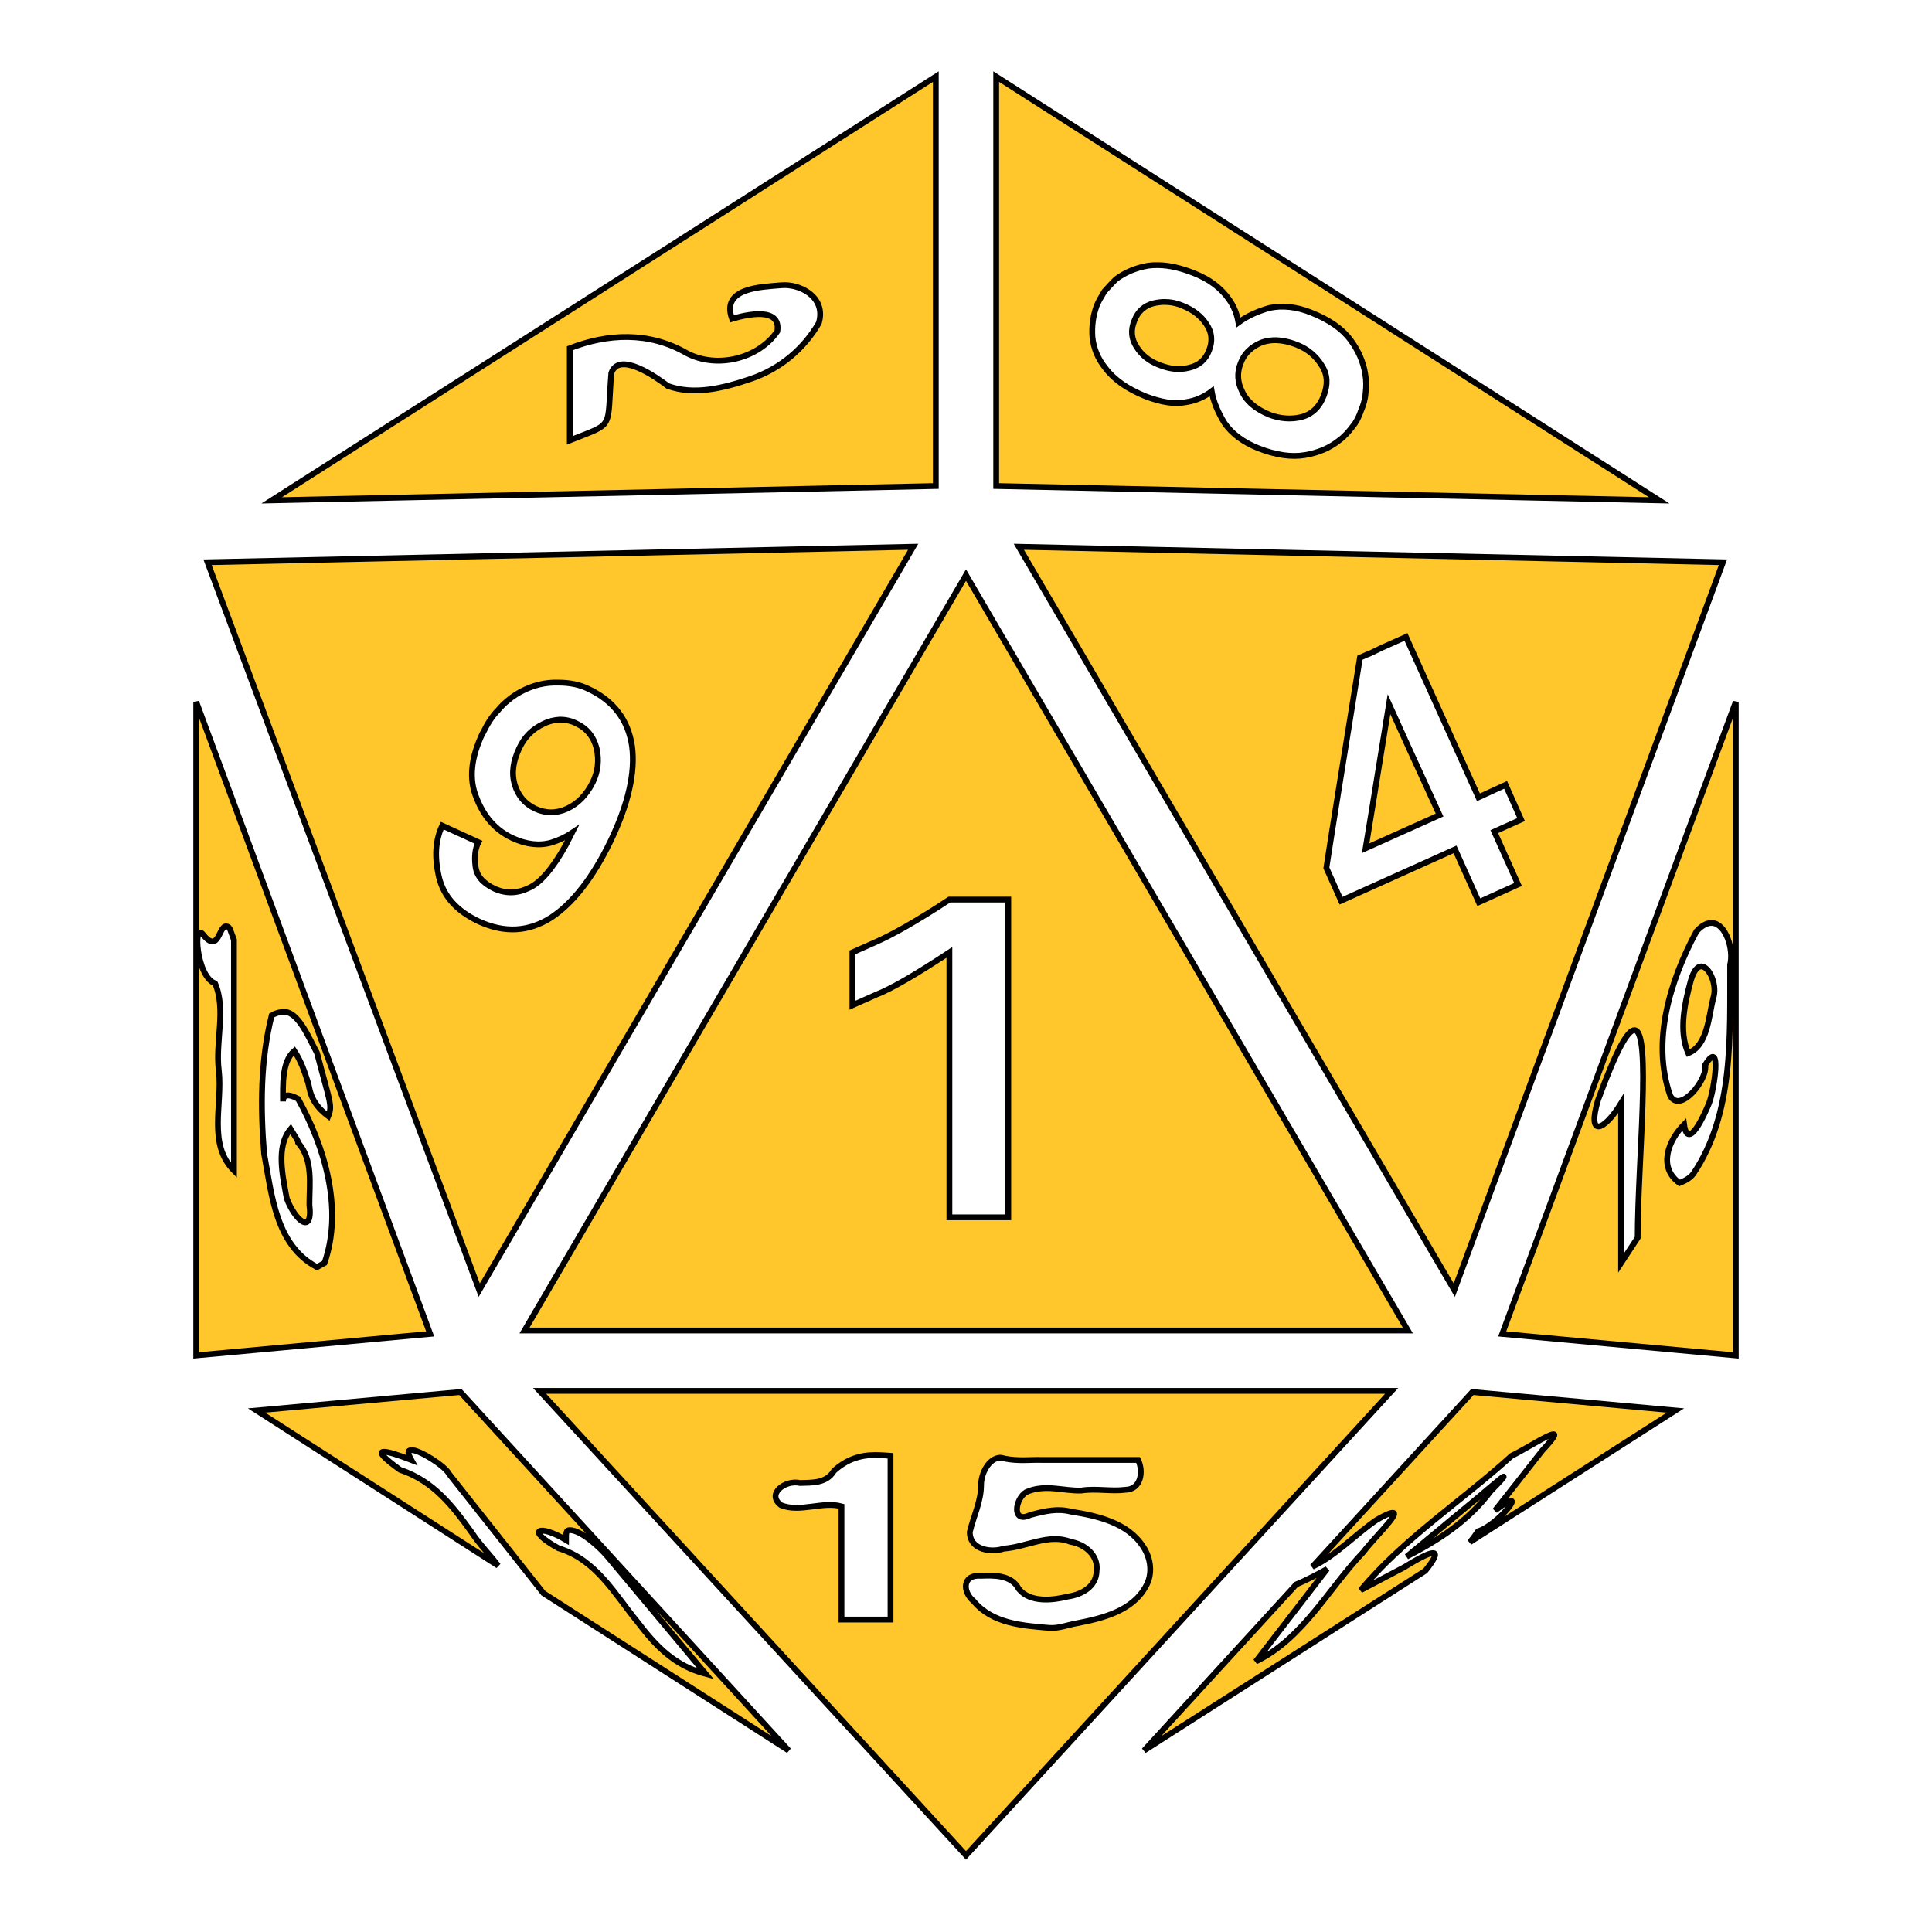
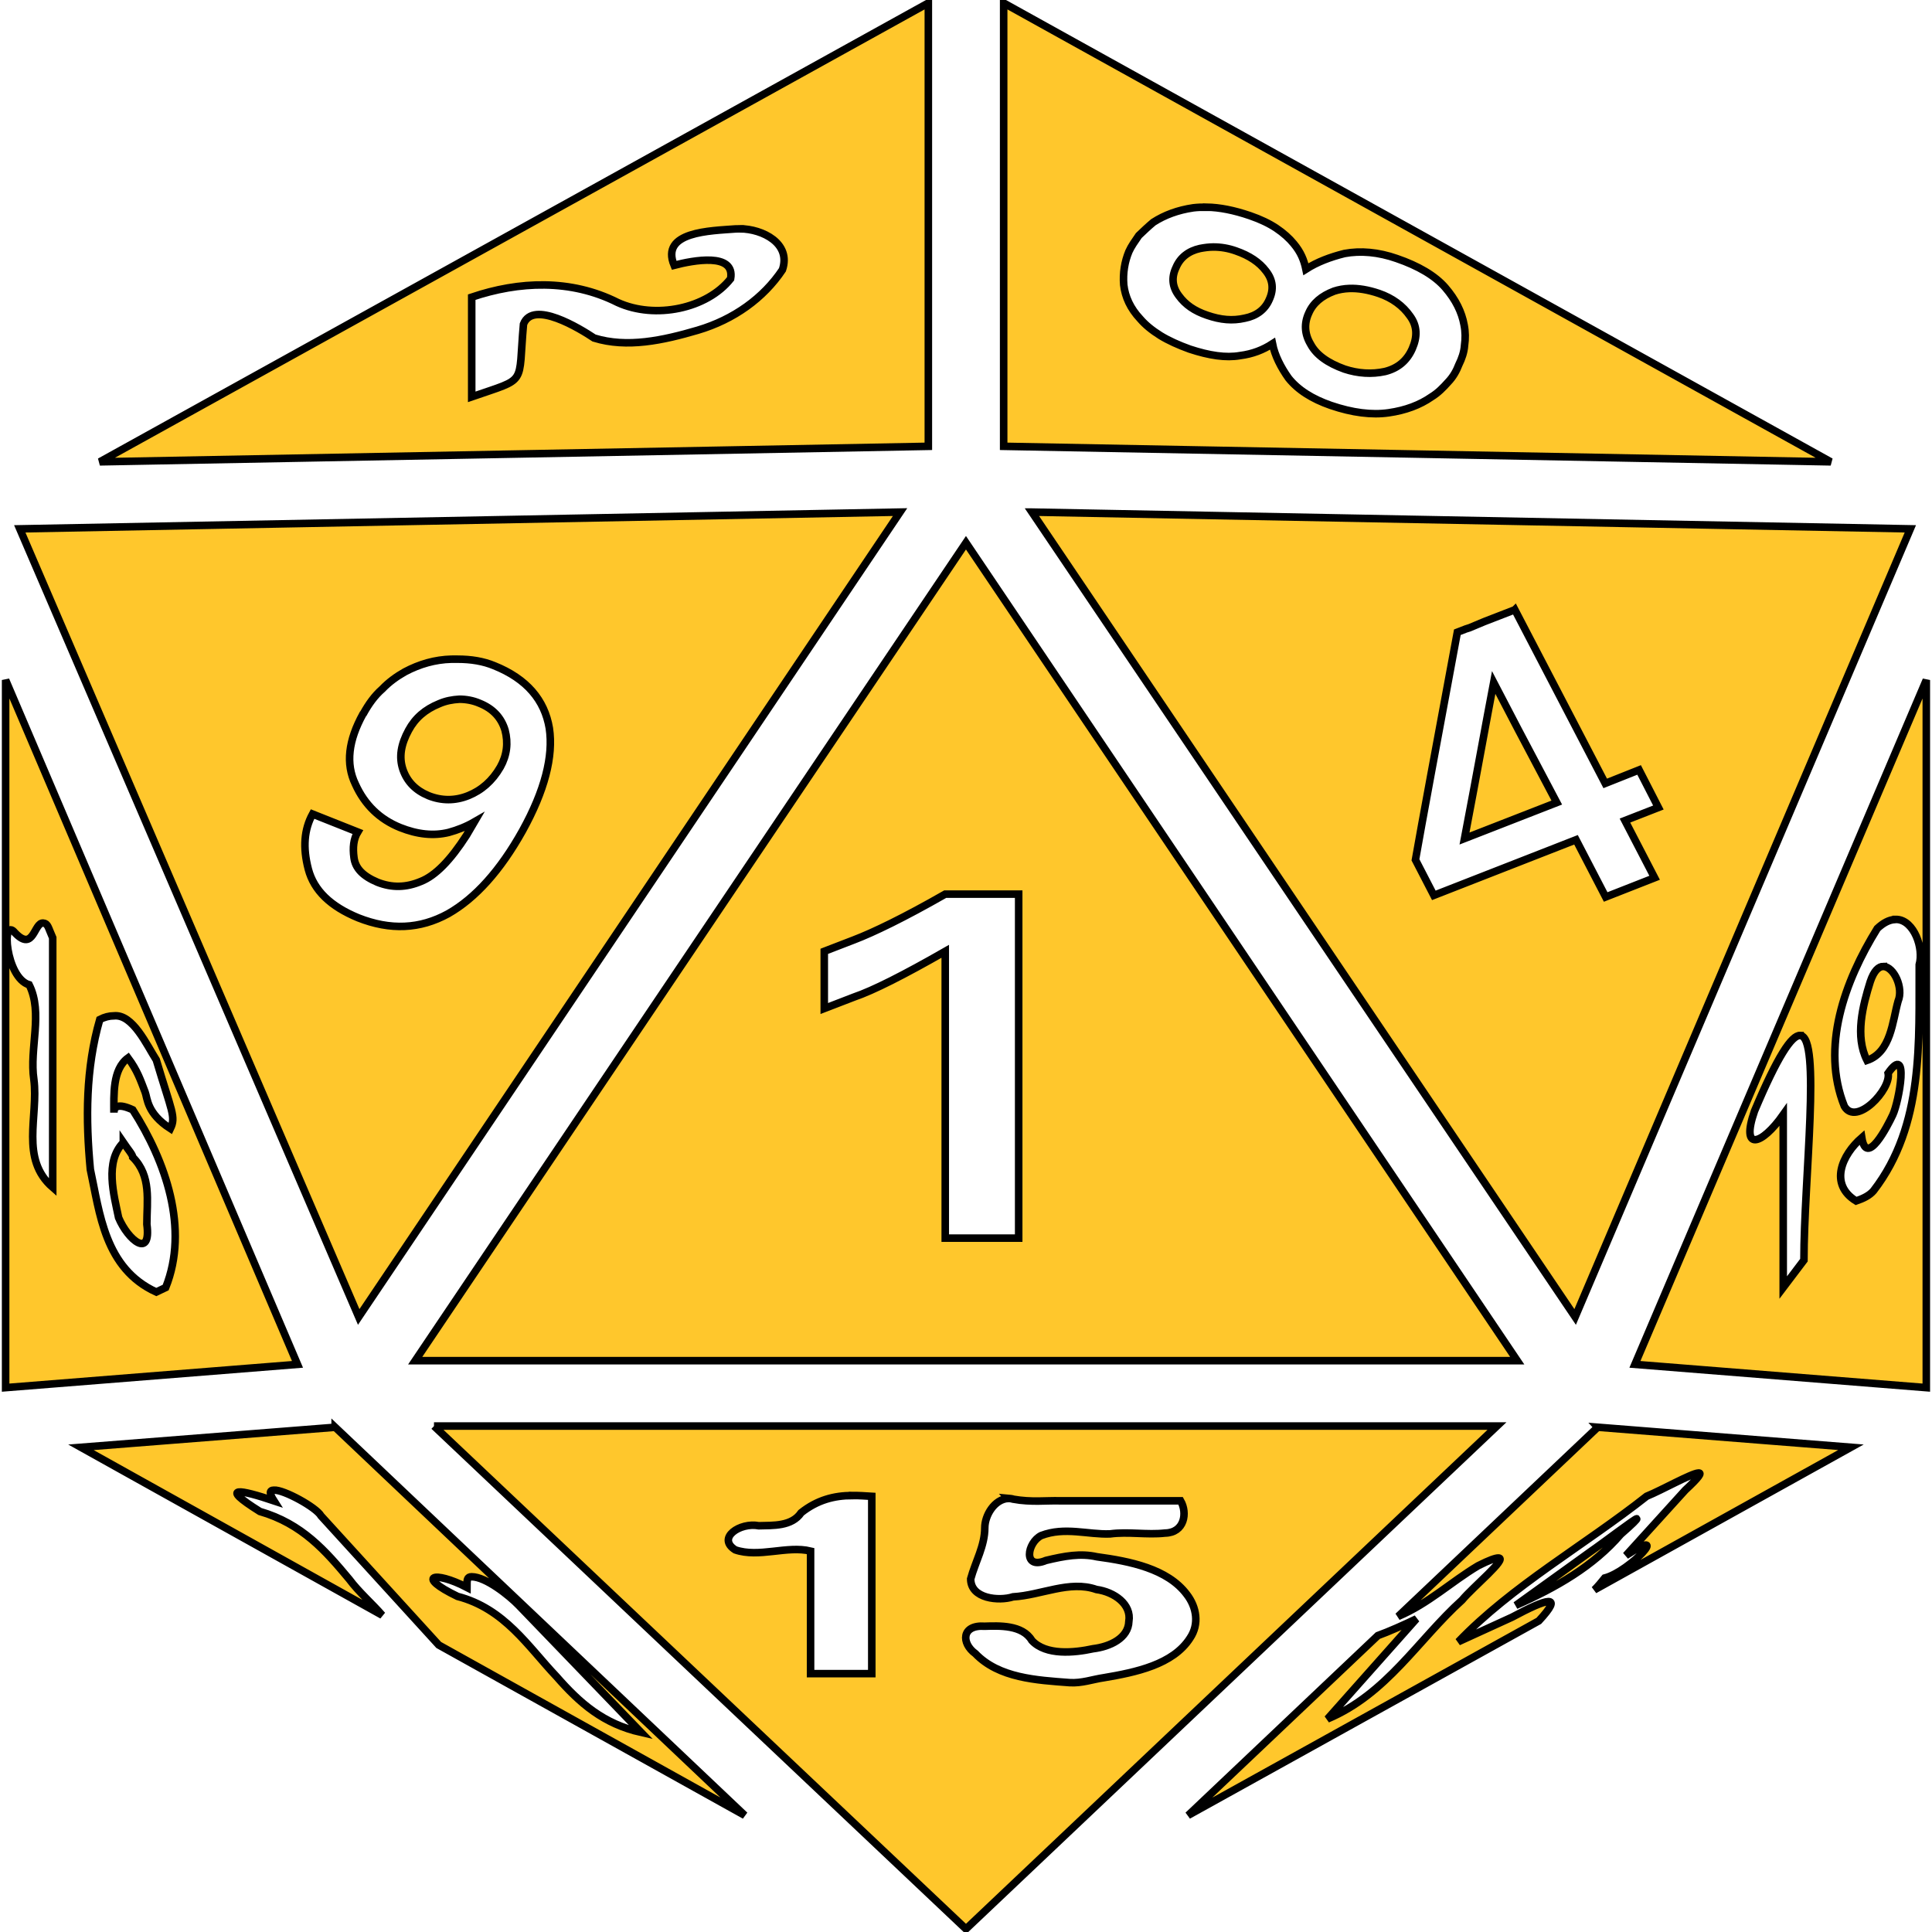
- <svg xmlns="http://www.w3.org/2000/svg" width="800px" height="800px" viewBox="0 0 512.00 512.00" fill="#000000" stroke="#000000" stroke-width="1.536">
-   <g id="SVGRepo_bgCarrier" stroke-width="0" />
-   <g id="SVGRepo_tracerCarrier" stroke-linecap="round" stroke-linejoin="round" />
-   <g id="SVGRepo_iconCarrier">
-     <path fill="#ffc72c" d="M248 20.3L72 132.6l176-3.8V20.3zm16 0v108.5l175.7 3.8L264 20.3zm43.1 49.97c2.8.06 5.8.75 9.2 2.08 2.3.91 4.1 1.91 5.6 3.07 1.5 1.15 2.8 2.5 3.7 3.79 1.5 2.06 2.2 4.04 2.6 6.25 2.4-1.77 5.2-2.98 8.2-3.84 3.4-.73 7.2-.35 11.1 1.23 4.6 1.82 8.1 4.19 10.3 7.11 2.2 2.93 3.5 5.97 4 9.13.3 1.71.3 3.41.1 5.01-.1 1.7-.6 3.3-1.2 4.7-.5 1.5-1.2 3-2.3 4.3-1 1.3-2.1 2.6-3.5 3.6-2.5 2-5.5 3.3-9.1 3.9-3.6.6-7.7 0-12.3-1.8-4-1.6-7-3.8-9-6.7-1.6-2.6-2.9-5.5-3.4-8.4-2 1.5-4.2 2.5-6.9 2.9-3 .6-6.5 0-10.7-1.6-2.4-1-4.5-2.1-6.2-3.3-1.8-1.3-3.2-2.61-4.3-4.08-2.1-2.58-3.2-5.37-3.5-8.35-.2-2.9.2-5.65 1.1-8.15.5-1.29 1.3-2.57 2.1-3.92 1-1.1 2-2.21 3.1-3.26 2.4-1.77 5.2-2.97 8.5-3.53.9-.12 1.8-.17 2.8-.14zM208 75.56c4.8.05 10.9 3.57 9 10.04-4 6.9-10.3 12.17-18 14.8-7.4 2.5-15 4.4-22 1.9-3-2.3-13-9.4-15-3.4-1.2 15.3 1 13-11 17.8V92.3c10-3.9 21-4.5 31 1.3 8 4.2 19 1.5 24-5.8 1-6.5-8-4.5-12-3.3-3-8.3 7.8-8.43 13-8.9.3-.03.6-.04 1-.04zm100.5 4.46c-.9.01-1.8.14-2.8.36-2.4.61-4.2 2.17-5.1 4.67-1 2.42-.8 4.74.6 6.88 1.4 2.22 3.3 3.73 6 4.78 2.9 1.15 5.4 1.41 8 .73 2.5-.56 4.3-2.12 5.2-4.54 1-2.5.8-4.82-.7-7.01-1.4-2.14-3.5-3.77-6.4-4.92-1.6-.66-3.2-.96-4.8-.95zm28.9 10.15c-1.1.05-2.2.27-3.2.65-2.7 1.17-4.5 2.96-5.4 5.39-1 2.5-.9 5.09.4 7.59 1.2 2.6 3.6 4.6 7.2 6.1 2.9 1.1 5.8 1.3 8.6.6 2.8-.8 4.7-2.7 5.8-5.6 1.1-2.9 1.1-5.53-.5-8.01-1.5-2.47-3.7-4.37-6.6-5.51-2.3-.9-4.4-1.29-6.3-1.21zM242 144.9L55 149l72 192.9 115-197zm28 0l115.4 197L456.6 149 270 144.9zm-14 7.5L139 352.6h234.1L256 152.4zm116.6 16.4l19.2 42.5 7.2-3.3 4.1 9.2-7.1 3.2 6.3 14-10.4 4.7-6.3-14-30.2 13.6-3.9-8.7c1.4-9.2 4.4-27.8 8.9-55.7l1.8-.8.8-.3 3.1-1.5 6.5-2.9zm-225.9 12.1h1.3c2.9 0 5.5.5 7.8 1.6 6.9 3.2 10.7 8.4 11.7 15.3.9 6.9-1 15.3-5.7 25.1-4.7 9.7-10 16.5-15.8 20.3-6 3.8-12.3 4.1-19.1 1-5.9-2.8-9.4-6.7-10.6-11.9-1.2-5.3-.9-9.7.9-13.5l9.6 4.4c-.9 1.7-1.1 3.8-.8 6.3.3 2.6 1.9 4.5 5 6 3.1 1.4 6.1 1.3 9.2-.2 3.1-1.4 6.3-5.2 9.7-11.3.5-1 1.1-2.1 1.7-3.3-1.8 1.2-3.6 2-5.5 2.6-3.2.9-6.6.5-10.3-1.2-4.3-2-7.5-5.5-9.5-10.6-2.1-5-1.5-10.7 1.6-17.2l.1-.1c1.1-2.3 2.4-4.4 4-6 1.4-1.7 3.1-3.1 4.8-4.2 3.1-1.9 6.4-3 9.9-3.1zM52 186v173.2l62-5.7L52 186zm408 0l-61.9 167.5 61.9 5.7V186zm-91.9.6c-1.6 9.7-3.6 22.5-6.2 38.2l19.6-8.8-8.2-17.9-5.2-11.5zm-219.7 4.1c-1.5.1-2.9.4-4.3 1.1-3 1.4-5.1 3.5-6.5 6.5-1.6 3.4-2.1 6.5-1.2 9.6.9 3 2.7 5.1 5.4 6.4 2.8 1.3 5.7 1.3 8.5 0s5.1-3.6 6.8-7c1.4-2.9 1.7-5.9 1-9-.8-3.1-2.6-5.3-5.4-6.6-1.4-.7-2.9-1-4.3-1zm103.2 47.7h15.6v84.2h-15.6v-70.2c-8.8 5.8-15.3 9.6-19.4 11.2l-6.3 2.8v-14l6.3-2.8c4.1-1.8 10.6-5.4 19.4-11.2zm201.7 6.2h.5c3.6.3 5.7 7 4.7 11.1-.1 18.6 1.1 39.2-9.7 55.3-.9 1.2-2.2 1.9-3.7 2.5-5.8-4.1-3-11.3 1.2-15.5 1 7.3 5.5-2.9 6.6-5.6 1.3-3.2 3.6-17.7-1-10.2.7 4-6.8 13.1-9.3 8.1-5-14.4 0-30.5 7-43.5 1.3-1.4 2.5-2.1 3.7-2.2zm-393.3.9c1 .1 1 1 2 3.6v61.1c-7-7-3-17.4-4-26.4-1-7.6 2-16.3-1-23.2-5-1.7-6-17-3-12.7 4 4.8 4-2.7 6-2.4zm390.9 10.6c-1 0-2 1-2.8 3.7-1.6 5.9-3.3 13.4-.7 19.3 5.1-2 5.4-9.6 6.6-14.5 1.2-3.3-.9-8.4-3.1-8.5zM75 268.2c4-.5 7 7.2 9 10.8 3.28 12.7 4.21 13.9 3 16.8-5-3.7-4.87-7.4-5.36-8.9-1-3-1.64-5.3-3.64-8.4-3.34 2.8-3 9.1-3 13.4 0-1.6 1-2.3 4-.7 7 12.6 12 29.1 7 43.5l-2 1.1c-11-5.8-12-19.4-14-30-1-12.3-1-24.7 2-36.7 1-.6 2-.9 3-.9zm358.2 4.8c4.5.3.8 35.2.8 55l-4.4 6.7v-42.3c-4.6 7.5-9.1 9.1-6.1-.9 4.9-13.4 7.9-18.6 9.7-18.5zM77 299.2c-4 4.7-2 12.8-1 18.4 2 5.5 7 10.2 6 1.6 0-5.7 1-11.8-3-16.4 0-.6-1-1.9-2-3.6zm66 69.4l113 123.1 112.8-123.1H143zm-21 .3l-54 4.9 64 41.1c-2-2.7-5-5.7-7-8.8-5-6.9-10-13.6-19-16.6-9-6.5-4-5.3 3-2.6-1-1.8-1-2.6 0-2.6 2-.2 9 4.2 10 6.3l25 31.6 65 41.7-87-95zm268.2 0l-42.4 46.3c6.4-3.1 11.3-8.5 17-12.4 2.4-1.4 3.7-1.9 4.3-1.9 2.1 0-5.4 7.1-7.7 10.3-9.4 9.8-16 23-28.6 29.1l18.9-24.5c-2.3 1.3-6 3.2-8.2 4.1l-40.3 44 74.5-47.6c5.4-6.7 1.9-5.6-5.7-.9l-11.4 6c11.4-13.7 26.8-23.6 40-35.6 3.2-1.5 9.5-5.6 11-5.7.8-.1.2 1-2.8 4.2l-12.6 16c10-7.6.9 3.9-4.5 5.5-.7 1-1.4 2-2.2 2.9l54.5-34.9-53.8-4.9zm-158.3 16.7c1.4 0 2.7.1 4.1.2v43.4h-13v-30c-5-1.4-11 1.7-16-.3-4-2.9 1-6.8 5-5.9 3-.1 7 .2 9-3.2 3.4-3.1 7-4.2 10.9-4.2zm33.1.7s1 .1 1 .2c4 .8 7 .3 10 .4h25.6c1.5 3 .8 7.8-3.3 7.9-3.9.5-7.8-.4-11.7.2-4.7.2-9.6-1.8-14.6.4-3 1.7-4 8.5 1 6.1 4-1.1 7.3-1.8 10.8-.9 7 1.1 15 2.9 19.1 9.2 2.1 3.1 2.7 7.3.7 10.7-3.6 6.5-11.6 8.4-18.3 9.7-2.4.4-4.7 1.4-7.3 1.2-7-.6-15-1.1-20-7.1-3-2.5-3-7.1 2-6.7 3-.1 8-.4 10 3.5 3 3.7 9 3 13 2 3.6-.5 7.5-2.6 7.6-6.7.6-4.2-3.1-7.2-6.9-7.8-5.7-2.3-11.7 1.4-17.7 1.8-3 1.1-9 .5-9-4.4 1-4.2 3-8.1 3-12.5 0-3 2-7 5-7.2zm133.5 5c-.2-.2-7 5.8-9.9 8.1l-15.8 13.1c8.6-4.4 16.5-9.6 22.3-17.4 2.6-2.6 3.5-3.7 3.4-3.8zM151 405.5c3 0 8 4.6 10 7l26 31.1c-8-2.1-13-7.1-18-13.7-6-7.3-11-16.6-21-19.6-9-5-5-6.4 2-2.2 0-1.9 0-2.6 1-2.6z" />
+ <svg xmlns="http://www.w3.org/2000/svg" width="512" height="512" stroke-width="1.536">
+   <g class="layer">
+     <g id="SVGRepo_bgCarrier" stroke-width="0" />
+     <g id="SVGRepo_tracerCarrier" stroke-linecap="round" stroke-linejoin="round" />
+     <g id="SVGRepo_iconCarrier" transform="matrix(1 0 0 1 0 0)">
+       <path d="m246.02,0.8l-219.57,121.59l219.57,-4.11l0,-117.48zm19.96,0l0,117.48l219.19,4.11l-219.19,-121.59zm53.77,54.1c3.49,0.06 7.24,0.81 11.48,2.25c2.87,0.99 5.11,2.07 6.99,3.32c1.87,1.25 3.49,2.71 4.62,4.1c1.87,2.23 2.74,4.37 3.24,6.77c2.99,-1.92 6.49,-3.23 10.23,-4.16c4.24,-0.79 8.98,-0.38 13.85,1.33c5.74,1.97 10.11,4.54 12.85,7.7c2.74,3.17 4.37,6.46 4.99,9.89c0.37,1.85 0.37,3.69 0.12,5.42c-0.12,1.84 -0.75,3.57 -1.5,5.09c-0.62,1.62 -1.5,3.25 -2.87,4.66c-1.25,1.41 -2.62,2.82 -4.37,3.9c-3.12,2.17 -6.86,3.57 -11.35,4.22c-4.49,0.65 -9.61,0 -15.34,-1.95c-4.99,-1.73 -8.73,-4.11 -11.23,-7.25c-2,-2.82 -3.62,-5.96 -4.24,-9.09c-2.5,1.62 -5.24,2.71 -8.61,3.14c-3.74,0.65 -8.11,0 -13.35,-1.73c-2.99,-1.08 -5.61,-2.27 -7.73,-3.57c-2.25,-1.41 -3.99,-2.83 -5.36,-4.42c-2.62,-2.79 -3.99,-5.81 -4.37,-9.04c-0.25,-3.14 0.25,-6.12 1.37,-8.82c0.62,-1.4 1.62,-2.78 2.62,-4.24c1.25,-1.19 2.5,-2.39 3.87,-3.53c2.99,-1.92 6.49,-3.22 10.6,-3.82c1.12,-0.13 2.25,-0.18 3.49,-0.15zm-123.63,5.73c5.99,0.05 13.6,3.87 11.23,10.87c-4.99,7.47 -12.85,13.18 -22.46,16.02c-9.23,2.71 -18.71,4.76 -27.45,2.06c-3.74,-2.49 -16.22,-10.18 -18.71,-3.68c-1.5,16.57 1.25,14.08 -13.72,19.27l0,-26.42c12.48,-4.22 26.2,-4.87 38.67,1.41c9.98,4.55 23.7,1.62 29.94,-6.28c1.25,-7.04 -9.98,-4.87 -14.97,-3.57c-3.74,-8.99 9.73,-9.13 16.22,-9.64c0.37,-0.03 0.75,-0.04 1.25,-0.04zm125.38,4.83c-1.12,0.01 -2.25,0.15 -3.49,0.39c-2.99,0.66 -5.24,2.35 -6.36,5.06c-1.25,2.62 -1,5.13 0.75,7.45c1.75,2.4 4.12,4.04 7.49,5.18c3.62,1.25 6.74,1.53 9.98,0.79c3.12,-0.61 5.36,-2.3 6.49,-4.92c1.25,-2.71 1,-5.22 -0.87,-7.59c-1.75,-2.32 -4.37,-4.08 -7.98,-5.33c-2,-0.71 -3.99,-1.04 -5.99,-1.03zm36.05,10.99c-1.37,0.05 -2.74,0.29 -3.99,0.7c-3.37,1.27 -5.61,3.2 -6.74,5.84c-1.25,2.71 -1.12,5.51 0.5,8.22c1.5,2.82 4.49,4.98 8.98,6.6c3.62,1.19 7.24,1.41 10.73,0.65c3.49,-0.87 5.86,-2.92 7.24,-6.06c1.37,-3.14 1.37,-5.99 -0.62,-8.67c-1.87,-2.67 -4.62,-4.73 -8.23,-5.97c-2.87,-0.97 -5.49,-1.4 -7.86,-1.31zm-119.02,59.26l-233.29,4.44l89.82,208.86l143.47,-213.3zm34.93,0l143.97,213.3l88.83,-208.86l-232.79,-4.44zm-17.47,8.12l-145.96,216.76l292.05,0l-146.09,-216.76zm145.46,17.76l23.95,46.02l8.98,-3.57l5.11,9.96l-8.86,3.46l7.86,15.16l-12.97,5.09l-7.86,-15.16l-37.68,14.73l-4.87,-9.42c1.75,-9.96 5.49,-30.1 11.1,-60.31l2.25,-0.87l1,-0.32l3.87,-1.62l8.11,-3.14zm-281.82,13.1l1.62,0c3.62,0 6.86,0.54 9.73,1.73c8.61,3.46 13.35,9.09 14.6,16.57c1.12,7.47 -1.25,16.57 -7.11,27.18c-5.86,10.5 -12.48,17.87 -19.71,21.98c-7.49,4.11 -15.34,4.44 -23.83,1.08c-7.36,-3.03 -11.73,-7.25 -13.22,-12.88c-1.5,-5.74 -1.12,-10.5 1.12,-14.62l11.98,4.76c-1.12,1.84 -1.37,4.11 -1,6.82c0.37,2.82 2.37,4.87 6.24,6.5c3.87,1.52 7.61,1.41 11.48,-0.22c3.87,-1.52 7.86,-5.63 12.1,-12.23c0.62,-1.08 1.37,-2.27 2.12,-3.57c-2.25,1.3 -4.49,2.17 -6.86,2.82c-3.99,0.97 -8.23,0.54 -12.85,-1.3c-5.36,-2.17 -9.36,-5.96 -11.85,-11.48c-2.62,-5.41 -1.87,-11.59 2,-18.62l0.12,-0.11c1.37,-2.49 2.99,-4.76 4.99,-6.5c1.75,-1.84 3.87,-3.36 5.99,-4.55c3.87,-2.06 7.98,-3.25 12.35,-3.36zm-118.14,5.52l0,187.53l77.35,-6.17l-77.35,-181.36zm509,0l-77.22,181.36l77.22,6.17l0,-187.53zm-114.65,0.65c-2,10.5 -4.49,24.36 -7.73,41.36l24.45,-9.53l-10.23,-19.38l-6.49,-12.45zm-274.09,4.44c-1.87,0.11 -3.62,0.43 -5.36,1.19c-3.74,1.52 -6.36,3.79 -8.11,7.04c-2,3.68 -2.62,7.04 -1.5,10.39c1.12,3.25 3.37,5.52 6.74,6.93c3.49,1.41 7.11,1.41 10.6,0s6.36,-3.9 8.48,-7.58c1.75,-3.14 2.12,-6.39 1.25,-9.74c-1,-3.36 -3.24,-5.74 -6.74,-7.15c-1.75,-0.76 -3.62,-1.08 -5.36,-1.08zm128.75,51.65l19.46,0l0,91.17l-19.46,0l0,-76.01c-10.98,6.28 -19.09,10.39 -24.2,12.13l-7.86,3.03l0,-15.16l7.86,-3.03c5.11,-1.95 13.22,-5.85 24.2,-12.13zm251.63,6.71l0.62,0c4.49,0.32 7.11,7.58 5.86,12.02c-0.12,20.14 1.37,42.44 -12.1,59.88c-1.12,1.3 -2.74,2.06 -4.62,2.71c-7.24,-4.44 -3.74,-12.23 1.5,-16.78c1.25,7.9 6.86,-3.14 8.23,-6.06c1.62,-3.46 4.49,-19.16 -1.25,-11.04c0.87,4.33 -8.48,14.18 -11.6,8.77c-6.24,-15.59 0,-33.02 8.73,-47.1c1.62,-1.52 3.12,-2.27 4.62,-2.38zm-490.66,0.97c1.25,0.11 1.25,1.08 2.5,3.9l0,66.15c-8.73,-7.58 -3.74,-18.84 -4.99,-28.58c-1.25,-8.23 2.5,-17.65 -1.25,-25.12c-6.24,-1.84 -7.49,-18.41 -3.74,-13.75c4.99,5.2 4.99,-2.92 7.49,-2.6zm487.67,11.48c-1.25,0 -2.5,1.08 -3.49,4.01c-2,6.39 -4.12,14.51 -0.87,20.9c6.36,-2.17 6.74,-10.39 8.23,-15.7c1.5,-3.57 -1.12,-9.09 -3.87,-9.2zm-468.95,13.1c4.99,-0.54 8.73,7.8 11.23,11.69c4.09,13.75 5.25,15.05 3.74,18.19c-6.24,-4.01 -6.08,-8.01 -6.69,-9.64c-1.25,-3.25 -2.05,-5.74 -4.54,-9.09c-4.17,3.03 -3.74,9.85 -3.74,14.51c0,-1.73 1.25,-2.49 4.99,-0.76c8.73,13.64 14.97,31.51 8.73,47.1l-2.5,1.19c-13.72,-6.28 -14.97,-21.01 -17.47,-32.48c-1.25,-13.32 -1.25,-26.74 2.5,-39.74c1.25,-0.65 2.5,-0.97 3.74,-0.97zm446.87,5.2c5.61,0.32 1,38.11 1,59.55l-5.49,7.25l0,-45.8c-5.74,8.12 -11.35,9.85 -7.61,-0.97c6.11,-14.51 9.86,-20.14 12.1,-20.03zm-444.38,28.37c-4.99,5.09 -2.5,13.86 -1.25,19.92c2.5,5.96 8.73,11.04 7.49,1.73c0,-6.17 1.25,-12.78 -3.74,-17.76c0,-0.65 -1.25,-2.06 -2.5,-3.9zm82.34,75.14l140.97,133.28l140.72,-133.28l-281.7,0zm-26.2,0.32l-67.37,5.31l79.84,44.5c-2.5,-2.92 -6.24,-6.17 -8.73,-9.53c-6.24,-7.47 -12.48,-14.73 -23.7,-17.97c-11.23,-7.04 -4.99,-5.74 3.74,-2.82c-1.25,-1.95 -1.25,-2.82 0,-2.82c2.5,-0.22 11.23,4.55 12.48,6.82l31.19,34.21l81.09,45.15l-108.54,-102.86zm334.59,0l-52.9,50.13c7.98,-3.36 14.1,-9.2 21.21,-13.43c2.99,-1.52 4.62,-2.06 5.36,-2.06c2.62,0 -6.74,7.69 -9.61,11.15c-11.73,10.61 -19.96,24.9 -35.68,31.51l23.58,-26.53c-2.87,1.41 -7.49,3.46 -10.23,4.44l-50.28,47.64l92.94,-51.54c6.74,-7.25 2.37,-6.06 -7.11,-0.97l-14.22,6.5c14.22,-14.83 33.43,-25.55 49.9,-38.55c3.99,-1.62 11.85,-6.06 13.72,-6.17c1,-0.11 0.25,1.08 -3.49,4.55l-15.72,17.32c12.48,-8.23 1.12,4.22 -5.61,5.96c-0.87,1.08 -1.75,2.17 -2.74,3.14l67.99,-37.79l-67.12,-5.31zm-197.49,18.08c1.75,0 3.37,0.11 5.11,0.22l0,46.99l-16.22,0l0,-32.48c-6.24,-1.52 -13.72,1.84 -19.96,-0.32c-4.99,-3.14 1.25,-7.36 6.24,-6.39c3.74,-0.11 8.73,0.22 11.23,-3.46c4.24,-3.36 8.73,-4.55 13.6,-4.55zm41.29,0.76s1.25,0.11 1.25,0.22c4.99,0.87 8.73,0.32 12.48,0.43l31.94,0c1.87,3.25 1,8.45 -4.12,8.55c-4.87,0.54 -9.73,-0.43 -14.6,0.22c-5.86,0.22 -11.98,-1.95 -18.21,0.43c-3.74,1.84 -4.99,9.2 1.25,6.6c4.99,-1.19 9.11,-1.95 13.47,-0.97c8.73,1.19 18.71,3.14 23.83,9.96c2.62,3.36 3.37,7.9 0.87,11.59c-4.49,7.04 -14.47,9.09 -22.83,10.5c-2.99,0.43 -5.86,1.52 -9.11,1.3c-8.73,-0.65 -18.71,-1.19 -24.95,-7.69c-3.74,-2.71 -3.74,-7.69 2.5,-7.25c3.74,-0.11 9.98,-0.43 12.48,3.79c3.74,4.01 11.23,3.25 16.22,2.17c4.49,-0.54 9.36,-2.82 9.48,-7.25c0.75,-4.55 -3.87,-7.8 -8.61,-8.45c-7.11,-2.49 -14.6,1.52 -22.08,1.95c-3.74,1.19 -11.23,0.54 -11.23,-4.76c1.25,-4.55 3.74,-8.77 3.74,-13.53c0,-3.25 2.5,-7.58 6.24,-7.8zm166.55,5.41c-0.25,-0.22 -8.73,6.28 -12.35,8.77l-19.71,14.18c10.73,-4.76 20.58,-10.39 27.82,-18.84c3.24,-2.82 4.37,-4.01 4.24,-4.11zm-308.77,15.37c3.74,0 9.98,4.98 12.48,7.58l32.44,33.67c-9.98,-2.27 -16.22,-7.69 -22.46,-14.83c-7.49,-7.9 -13.72,-17.97 -26.2,-21.22c-11.23,-5.41 -6.24,-6.93 2.5,-2.38c0,-2.06 0,-2.82 1.25,-2.82z" fill="#ffc72c" id="svg_1" stroke="#000000" stroke-width="2" />
+     </g>
  </g>
</svg>
